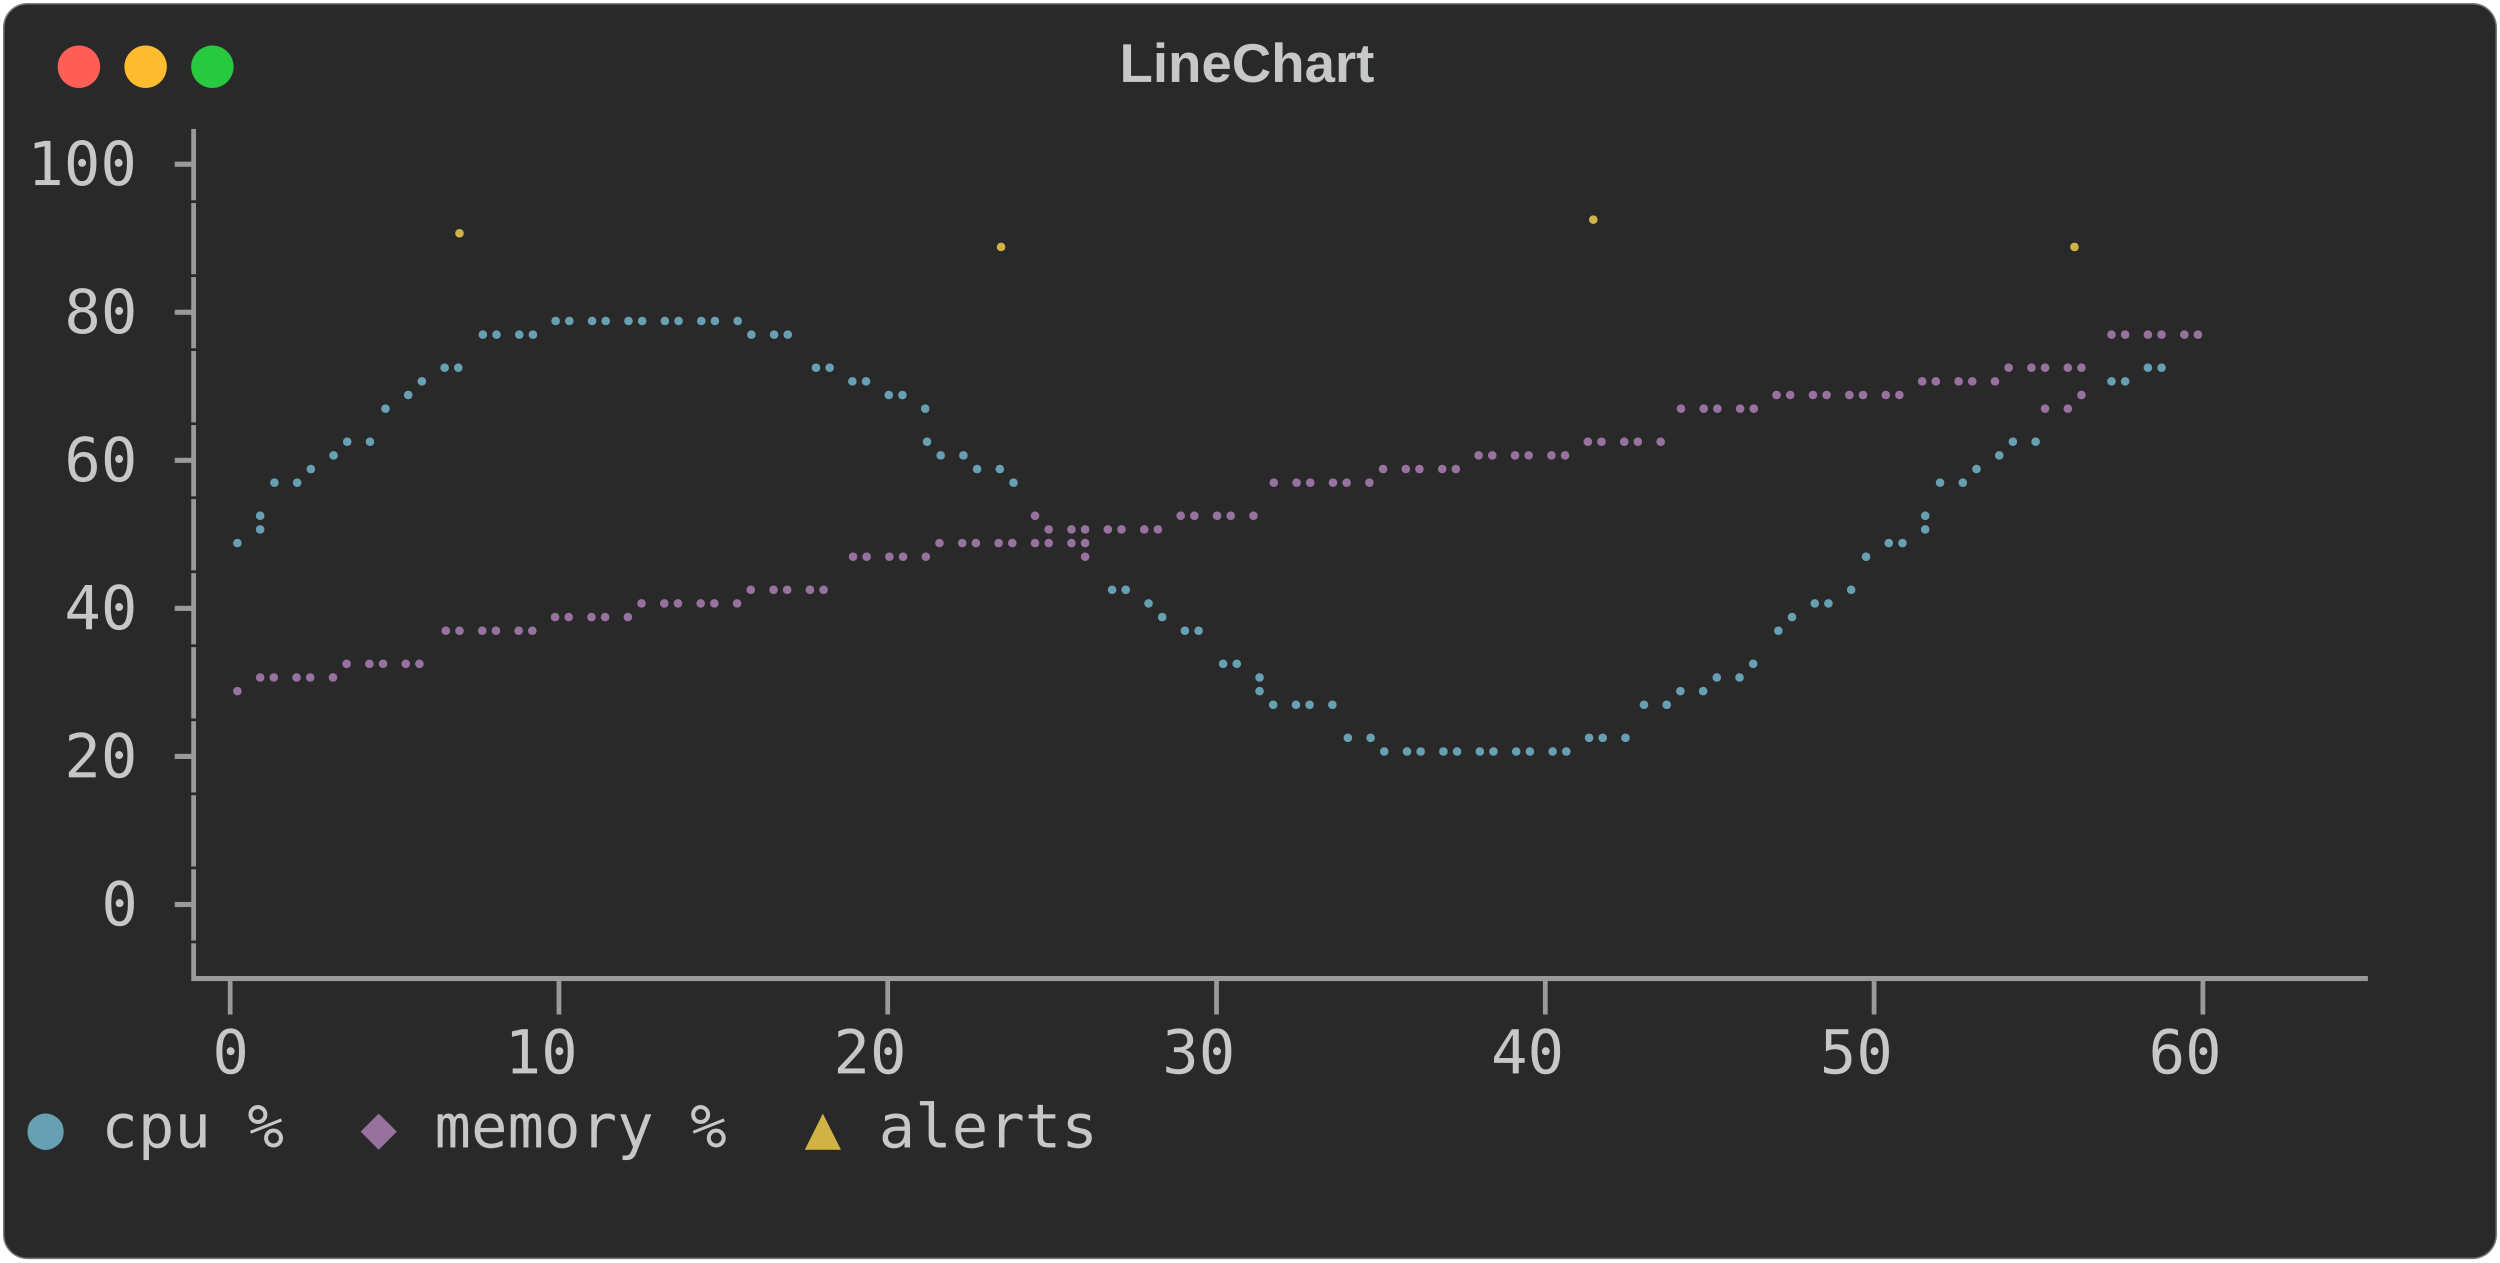
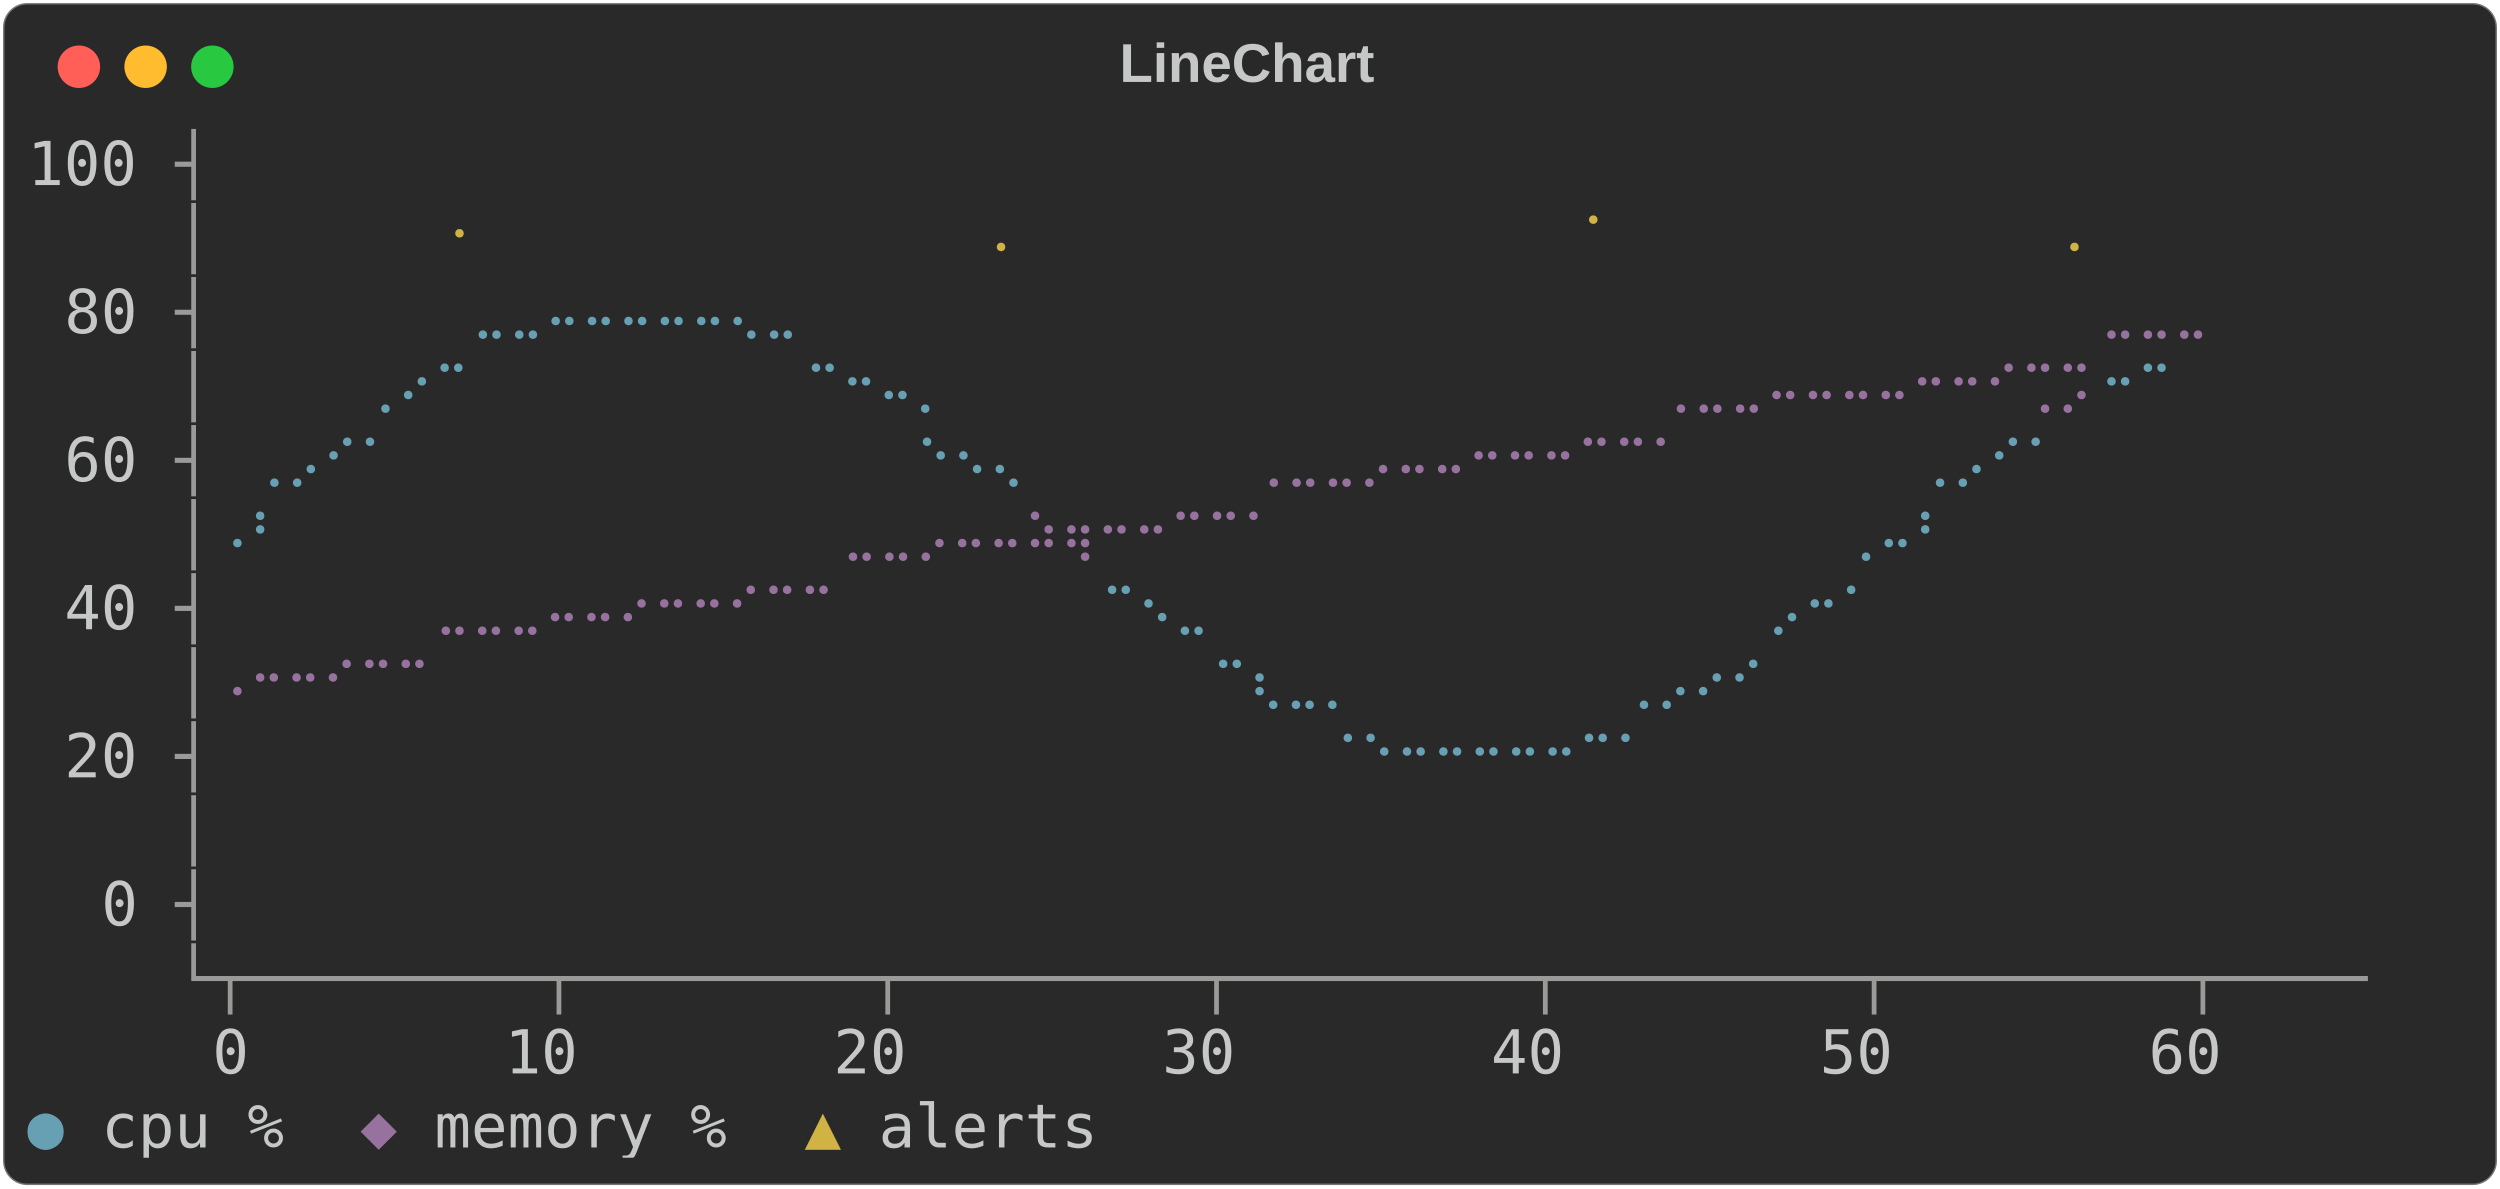
- <svg xmlns="http://www.w3.org/2000/svg" class="rich-terminal" viewBox="0 0 824 416.0">
+ <svg xmlns="http://www.w3.org/2000/svg" class="rich-terminal" viewBox="0 0 824 391.6">
  <style>

    @font-face {
        font-family: "Fira Code";
        src: local("FiraCode-Regular"),
                url("https://cdnjs.cloudflare.com/ajax/libs/firacode/6.2.0/woff2/FiraCode-Regular.woff2") format("woff2"),
                url("https://cdnjs.cloudflare.com/ajax/libs/firacode/6.2.0/woff/FiraCode-Regular.woff") format("woff");
        font-style: normal;
        font-weight: 400;
    }
    @font-face {
        font-family: "Fira Code";
        src: local("FiraCode-Bold"),
                url("https://cdnjs.cloudflare.com/ajax/libs/firacode/6.2.0/woff2/FiraCode-Bold.woff2") format("woff2"),
                url("https://cdnjs.cloudflare.com/ajax/libs/firacode/6.2.0/woff/FiraCode-Bold.woff") format("woff");
        font-style: bold;
        font-weight: 700;
    }

    .guide_charts-line-matrix {
        font-family: Fira Code, monospace;
        font-size: 20px;
        line-height: 24.4px;
        font-variant-east-asian: full-width;
    }

    .guide_charts-line-title {
        font-size: 18px;
        font-weight: bold;
        font-family: arial;
    }

    .guide_charts-line-r1 { fill: #c5c8c6 }
.guide_charts-line-r2 { fill: #9a9b99 }
.guide_charts-line-r3 { fill: #d0b344 }
.guide_charts-line-r4 { fill: #68a0b3 }
.guide_charts-line-r5 { fill: #98729f }
    </style>
  <defs>
    <clipPath id="guide_charts-line-clip-terminal">
-       <rect x="0" y="0" width="804.2" height="365.0" />
+       <rect x="0" y="0" width="804.2" height="340.6" />
    </clipPath>
    <clipPath id="guide_charts-line-line-0">
      <rect x="0" y="1.5" width="805.2" height="24.65" />
    </clipPath>
    <clipPath id="guide_charts-line-line-1">
      <rect x="0" y="25.9" width="805.2" height="24.65" />
    </clipPath>
    <clipPath id="guide_charts-line-line-2">
      <rect x="0" y="50.3" width="805.2" height="24.65" />
    </clipPath>
    <clipPath id="guide_charts-line-line-3">
      <rect x="0" y="74.7" width="805.2" height="24.65" />
    </clipPath>
    <clipPath id="guide_charts-line-line-4">
      <rect x="0" y="99.1" width="805.2" height="24.65" />
    </clipPath>
    <clipPath id="guide_charts-line-line-5">
      <rect x="0" y="123.5" width="805.2" height="24.65" />
    </clipPath>
    <clipPath id="guide_charts-line-line-6">
      <rect x="0" y="147.9" width="805.2" height="24.65" />
    </clipPath>
    <clipPath id="guide_charts-line-line-7">
      <rect x="0" y="172.3" width="805.2" height="24.65" />
    </clipPath>
    <clipPath id="guide_charts-line-line-8">
      <rect x="0" y="196.7" width="805.2" height="24.65" />
    </clipPath>
    <clipPath id="guide_charts-line-line-9">
      <rect x="0" y="221.1" width="805.2" height="24.65" />
    </clipPath>
    <clipPath id="guide_charts-line-line-10">
      <rect x="0" y="245.5" width="805.2" height="24.65" />
    </clipPath>
    <clipPath id="guide_charts-line-line-11">
      <rect x="0" y="269.9" width="805.2" height="24.65" />
    </clipPath>
    <clipPath id="guide_charts-line-line-12">
      <rect x="0" y="294.3" width="805.2" height="24.65" />
    </clipPath>
-     <clipPath id="guide_charts-line-line-13">
-       <rect x="0" y="318.7" width="805.2" height="24.65" />
-     </clipPath>
  </defs>
-   <rect fill="#292929" stroke="rgba(255,255,255,0.35)" stroke-width="1" x="1" y="1" width="822" height="414" rx="8" />
+   <rect fill="#292929" stroke="rgba(255,255,255,0.35)" stroke-width="1" x="1" y="1" width="822" height="389.6" rx="8" />
  <text class="guide_charts-line-title" fill="#c5c8c6" text-anchor="middle" x="411" y="27">LineChart</text>
  <g transform="translate(26,22)">
    <circle cx="0" cy="0" r="7" fill="#ff5f57" />
    <circle cx="22" cy="0" r="7" fill="#febc2e" />
    <circle cx="44" cy="0" r="7" fill="#28c840" />
  </g>
  <g transform="translate(9, 41)" clip-path="url(#guide_charts-line-clip-terminal)">
    <g class="guide_charts-line-matrix">
      <text class="guide_charts-line-r1" x="0" y="20" textLength="36.6" clip-path="url(#guide_charts-line-line-0)">100</text>
      <text class="guide_charts-line-r2" x="48.8" y="20" textLength="12.2" clip-path="url(#guide_charts-line-line-0)">┤</text>
      <text class="guide_charts-line-r1" x="805.2" y="20" textLength="12.2" clip-path="url(#guide_charts-line-line-0)">
</text>
      <text class="guide_charts-line-r2" x="48.8" y="44.4" textLength="12.2" clip-path="url(#guide_charts-line-line-1)">│</text>
      <text class="guide_charts-line-r3" x="134.2" y="44.4" textLength="12.2" clip-path="url(#guide_charts-line-line-1)">⠐</text>
      <text class="guide_charts-line-r3" x="317.2" y="44.4" textLength="12.2" clip-path="url(#guide_charts-line-line-1)">⠄</text>
      <text class="guide_charts-line-r3" x="512.4" y="44.4" textLength="12.2" clip-path="url(#guide_charts-line-line-1)">⠁</text>
      <text class="guide_charts-line-r3" x="671" y="44.4" textLength="12.2" clip-path="url(#guide_charts-line-line-1)">⠄</text>
      <text class="guide_charts-line-r1" x="805.2" y="44.4" textLength="12.2" clip-path="url(#guide_charts-line-line-1)">
</text>
      <text class="guide_charts-line-r1" x="12.2" y="68.8" textLength="24.4" clip-path="url(#guide_charts-line-line-2)">80</text>
      <text class="guide_charts-line-r2" x="48.8" y="68.8" textLength="12.2" clip-path="url(#guide_charts-line-line-2)">┤</text>
      <text class="guide_charts-line-r4" x="146.4" y="68.8" textLength="109.8" clip-path="url(#guide_charts-line-line-2)">⣀⣀⠤⠤⠤⠤⠤⢄⣀</text>
      <text class="guide_charts-line-r5" x="683.2" y="68.8" textLength="36.6" clip-path="url(#guide_charts-line-line-2)">⣀⣀⣀</text>
      <text class="guide_charts-line-r1" x="805.2" y="68.8" textLength="12.2" clip-path="url(#guide_charts-line-line-2)">
</text>
      <text class="guide_charts-line-r2" x="48.8" y="93.2" textLength="12.2" clip-path="url(#guide_charts-line-line-3)">│</text>
      <text class="guide_charts-line-r4" x="109.8" y="93.2" textLength="36.6" clip-path="url(#guide_charts-line-line-3)">⢀⠔⠉</text>
      <text class="guide_charts-line-r4" x="256.2" y="93.2" textLength="48.8" clip-path="url(#guide_charts-line-line-3)">⠉⠒⠤⡀</text>
      <text class="guide_charts-line-r5" x="536.8" y="93.2" textLength="146.4" clip-path="url(#guide_charts-line-line-3)">⢀⣀⣀⠤⠤⠤⠤⠒⠒⠊⢉⡩</text>
      <text class="guide_charts-line-r4" x="683.2" y="93.2" textLength="24.4" clip-path="url(#guide_charts-line-line-3)">⠒⠉</text>
      <text class="guide_charts-line-r1" x="805.2" y="93.2" textLength="12.2" clip-path="url(#guide_charts-line-line-3)">
</text>
      <text class="guide_charts-line-r1" x="12.2" y="117.6" textLength="24.4" clip-path="url(#guide_charts-line-line-4)">60</text>
      <text class="guide_charts-line-r2" x="48.8" y="117.6" textLength="12.2" clip-path="url(#guide_charts-line-line-4)">┤</text>
      <text class="guide_charts-line-r4" x="73.2" y="117.6" textLength="48.8" clip-path="url(#guide_charts-line-line-4)">⢀⡠⠊⠁</text>
      <text class="guide_charts-line-r4" x="292.8" y="117.6" textLength="36.6" clip-path="url(#guide_charts-line-line-4)">⠑⠢⢄</text>
      <text class="guide_charts-line-r5" x="402.6" y="117.6" textLength="146.4" clip-path="url(#guide_charts-line-line-4)">⢀⣀⣀⡠⠤⠤⠒⠒⠒⠉⠉⠁</text>
      <text class="guide_charts-line-r4" x="622.2" y="117.6" textLength="48.8" clip-path="url(#guide_charts-line-line-4)">⢀⡠⠊⠁</text>
      <text class="guide_charts-line-r1" x="805.2" y="117.6" textLength="12.2" clip-path="url(#guide_charts-line-line-4)">
</text>
      <text class="guide_charts-line-r2" x="48.8" y="142" textLength="12.2" clip-path="url(#guide_charts-line-line-5)">│</text>
      <text class="guide_charts-line-r4" x="61" y="142" textLength="24.4" clip-path="url(#guide_charts-line-line-5)">⠠⠃</text>
      <text class="guide_charts-line-r5" x="268.4" y="142" textLength="146.4" clip-path="url(#guide_charts-line-line-5)">⣀⣀⡠⠤⠤⠵⢶⠒⠒⠉⠉⠁</text>
      <text class="guide_charts-line-r4" x="597.8" y="142" textLength="36.6" clip-path="url(#guide_charts-line-line-5)">⢀⠤⠃</text>
      <text class="guide_charts-line-r1" x="805.2" y="142" textLength="12.2" clip-path="url(#guide_charts-line-line-5)">
</text>
      <text class="guide_charts-line-r1" x="12.2" y="166.4" textLength="24.4" clip-path="url(#guide_charts-line-line-6)">40</text>
      <text class="guide_charts-line-r2" x="48.8" y="166.4" textLength="12.2" clip-path="url(#guide_charts-line-line-6)">┤</text>
      <text class="guide_charts-line-r5" x="134.2" y="166.4" textLength="134.2" clip-path="url(#guide_charts-line-line-6)">⣀⣀⣀⠤⠤⠔⠒⠒⠊⠉⠉</text>
      <text class="guide_charts-line-r4" x="353.8" y="166.4" textLength="36.6" clip-path="url(#guide_charts-line-line-6)">⠉⠢⣀</text>
      <text class="guide_charts-line-r4" x="573.4" y="166.4" textLength="36.6" clip-path="url(#guide_charts-line-line-6)">⡠⠒⠁</text>
      <text class="guide_charts-line-r1" x="805.2" y="166.4" textLength="12.2" clip-path="url(#guide_charts-line-line-6)">
</text>
      <text class="guide_charts-line-r2" x="48.8" y="190.8" textLength="12.2" clip-path="url(#guide_charts-line-line-7)">│</text>
      <text class="guide_charts-line-r5" x="61" y="190.8" textLength="73.2" clip-path="url(#guide_charts-line-line-7)">⠠⠒⠒⠊⠉⠉</text>
      <text class="guide_charts-line-r4" x="390.4" y="190.8" textLength="48.8" clip-path="url(#guide_charts-line-line-7)">⠉⢆⣀⡀</text>
      <text class="guide_charts-line-r4" x="524.6" y="190.8" textLength="48.8" clip-path="url(#guide_charts-line-line-7)">⢀⡠⠔⠊</text>
      <text class="guide_charts-line-r1" x="805.2" y="190.8" textLength="12.2" clip-path="url(#guide_charts-line-line-7)">
</text>
      <text class="guide_charts-line-r1" x="12.2" y="215.2" textLength="24.4" clip-path="url(#guide_charts-line-line-8)">20</text>
      <text class="guide_charts-line-r2" x="48.8" y="215.2" textLength="12.2" clip-path="url(#guide_charts-line-line-8)">┤</text>
      <text class="guide_charts-line-r4" x="427" y="215.2" textLength="109.8" clip-path="url(#guide_charts-line-line-8)">⠈⠑⠒⠒⠒⠒⠒⠉⠁</text>
      <text class="guide_charts-line-r1" x="805.2" y="215.2" textLength="12.2" clip-path="url(#guide_charts-line-line-8)">
</text>
      <text class="guide_charts-line-r2" x="48.8" y="239.6" textLength="12.2" clip-path="url(#guide_charts-line-line-9)">│</text>
      <text class="guide_charts-line-r1" x="805.2" y="239.6" textLength="12.2" clip-path="url(#guide_charts-line-line-9)">
</text>
      <text class="guide_charts-line-r1" x="24.4" y="264" textLength="12.2" clip-path="url(#guide_charts-line-line-10)">0</text>
      <text class="guide_charts-line-r2" x="48.8" y="264" textLength="12.2" clip-path="url(#guide_charts-line-line-10)">┤</text>
      <text class="guide_charts-line-r1" x="805.2" y="264" textLength="12.2" clip-path="url(#guide_charts-line-line-10)">
</text>
      <text class="guide_charts-line-r2" x="48.8" y="288.4" textLength="732" clip-path="url(#guide_charts-line-line-11)">└┬────────┬────────┬────────┬────────┬────────┬────────┬────</text>
      <text class="guide_charts-line-r1" x="805.2" y="288.4" textLength="12.2" clip-path="url(#guide_charts-line-line-11)">
</text>
      <text class="guide_charts-line-r1" x="61" y="312.8" textLength="719.8" clip-path="url(#guide_charts-line-line-12)">0       10       20       30       40       50       60    </text>
      <text class="guide_charts-line-r1" x="805.2" y="312.8" textLength="12.2" clip-path="url(#guide_charts-line-line-12)">
</text>
      <text class="guide_charts-line-r4" x="0" y="337.2" textLength="12.2" clip-path="url(#guide_charts-line-line-13)">●</text>
      <text class="guide_charts-line-r1" x="24.4" y="337.2" textLength="61" clip-path="url(#guide_charts-line-line-13)">cpu %</text>
      <text class="guide_charts-line-r5" x="109.8" y="337.2" textLength="12.2" clip-path="url(#guide_charts-line-line-13)">◆</text>
      <text class="guide_charts-line-r1" x="134.2" y="337.2" textLength="97.6" clip-path="url(#guide_charts-line-line-13)">memory %</text>
      <text class="guide_charts-line-r3" x="256.2" y="337.2" textLength="12.2" clip-path="url(#guide_charts-line-line-13)">▲</text>
      <text class="guide_charts-line-r1" x="280.6" y="337.2" textLength="73.2" clip-path="url(#guide_charts-line-line-13)">alerts</text>
      <text class="guide_charts-line-r1" x="805.2" y="337.2" textLength="12.2" clip-path="url(#guide_charts-line-line-13)">
</text>
-       <text class="guide_charts-line-r1" x="805.2" y="361.6" textLength="12.2" clip-path="url(#guide_charts-line-line-14)">
- </text>
    </g>
  </g>
</svg>
